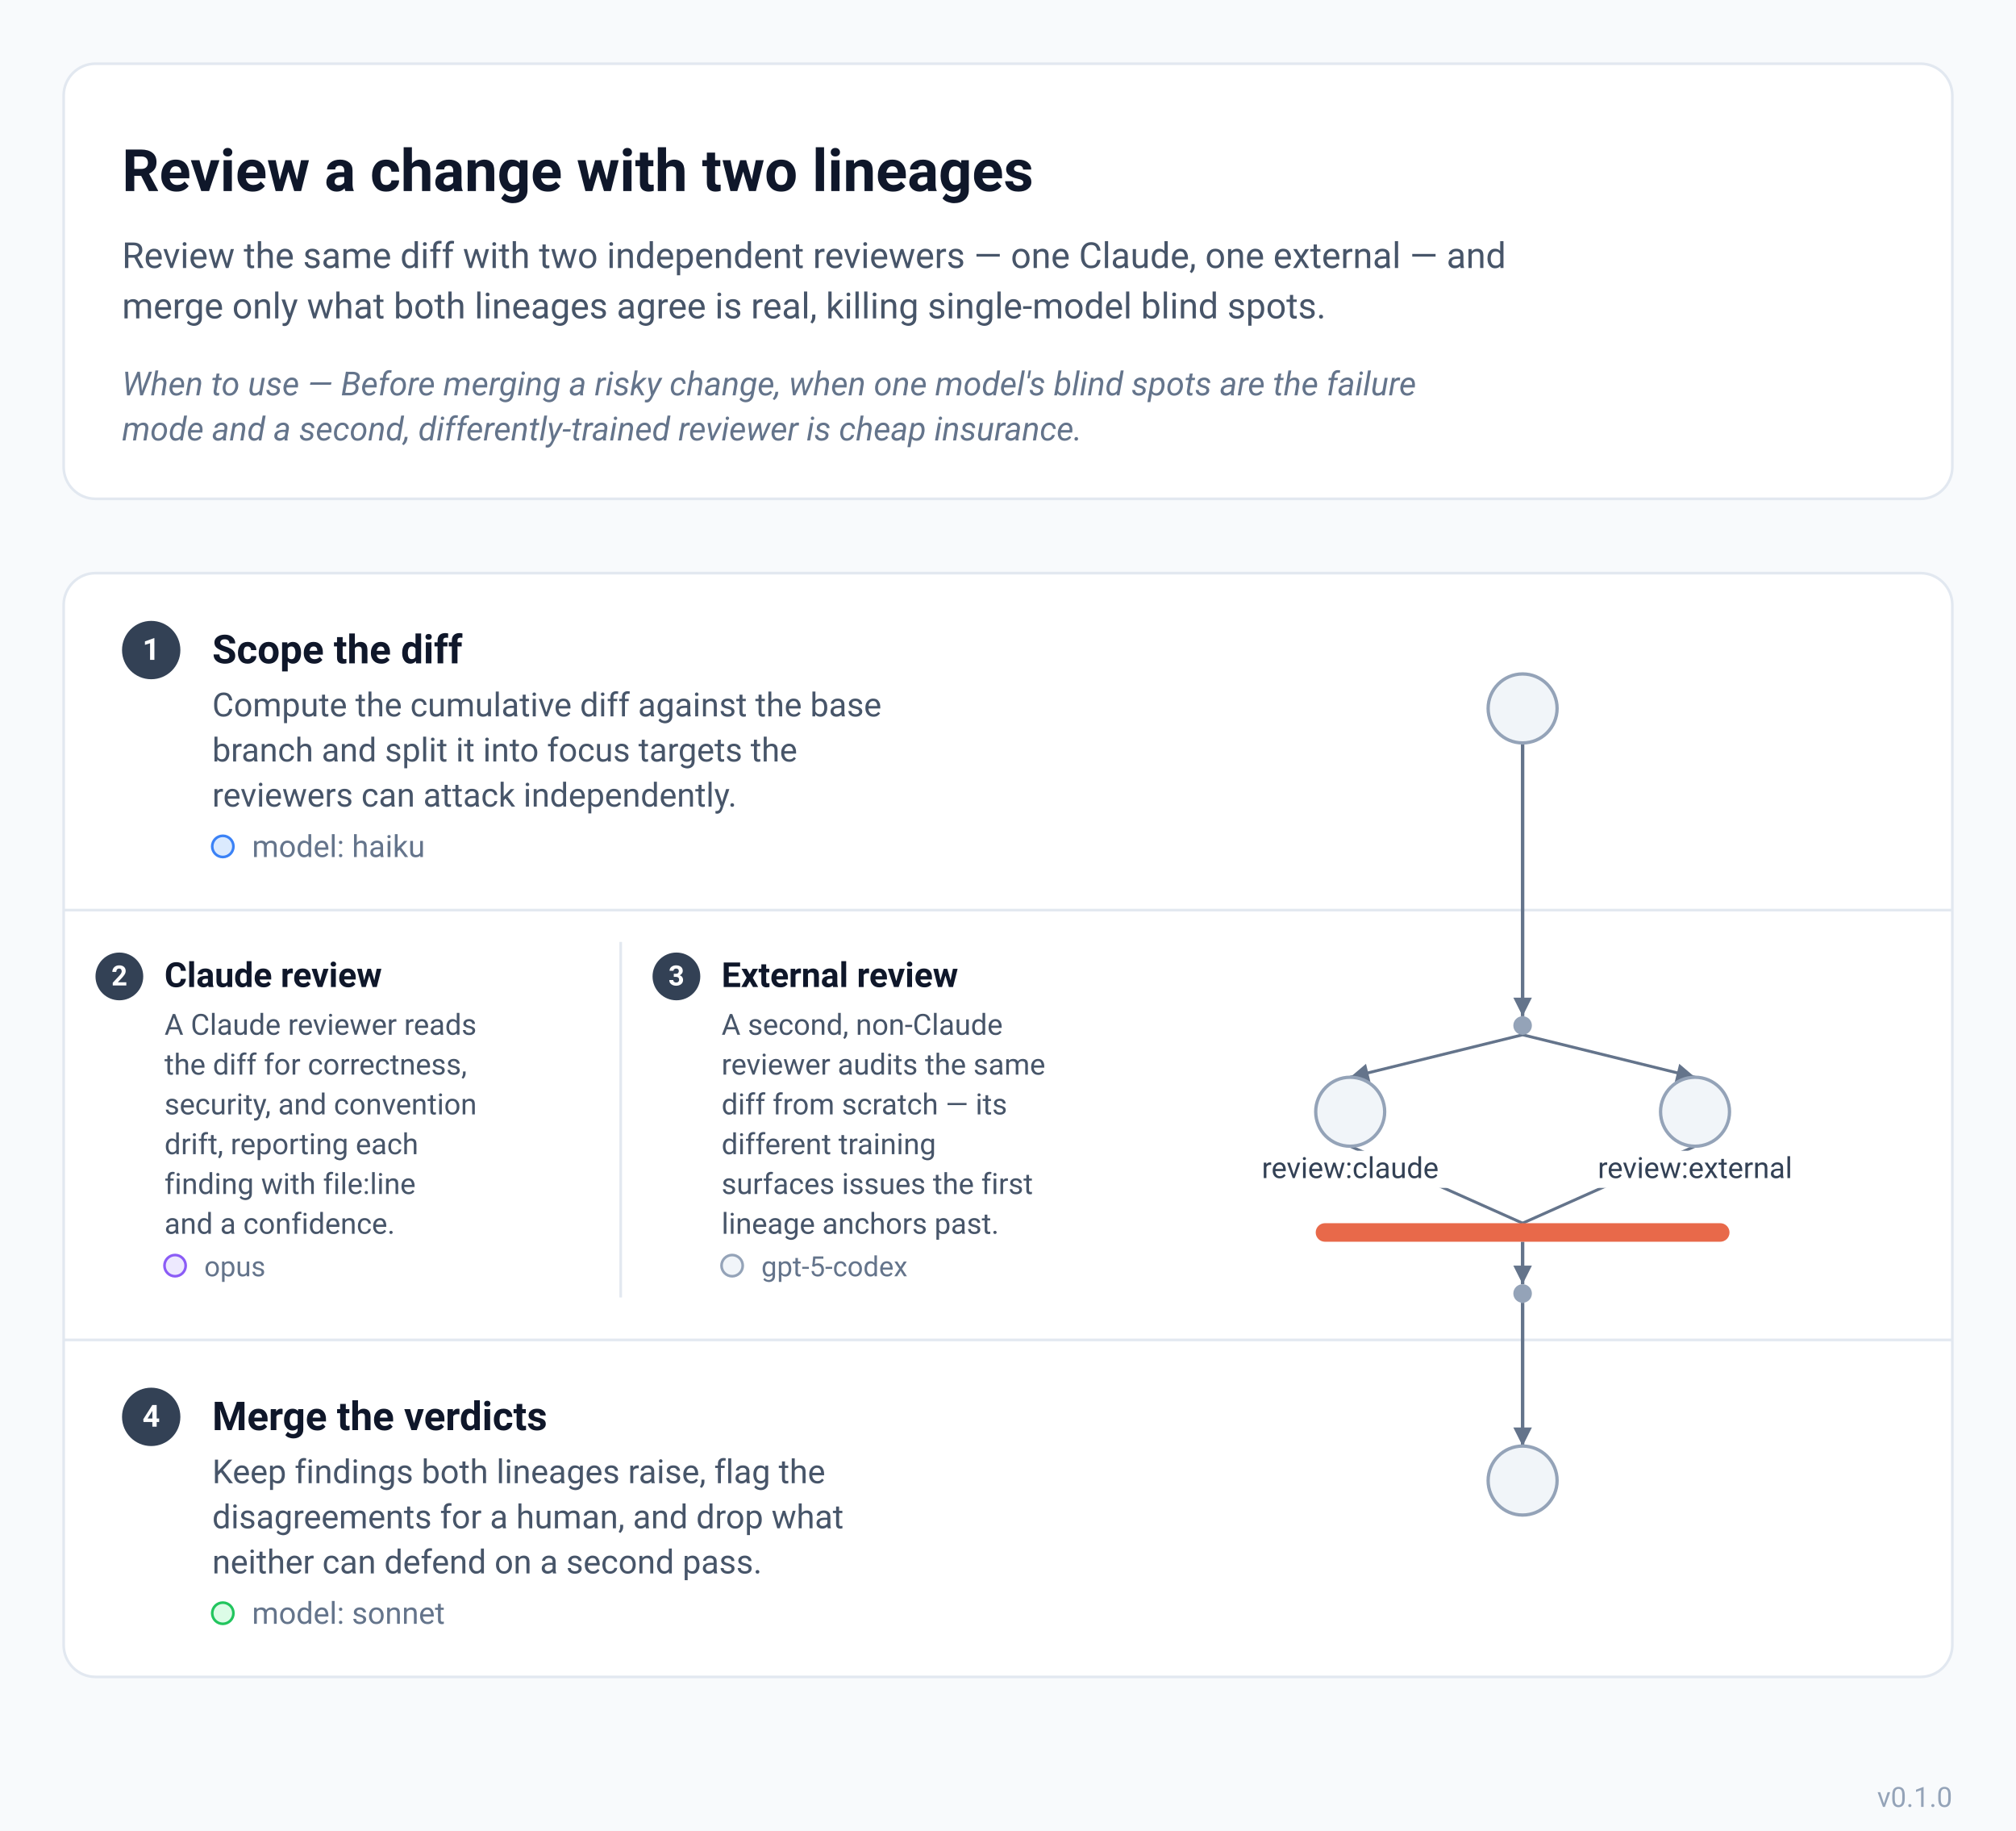
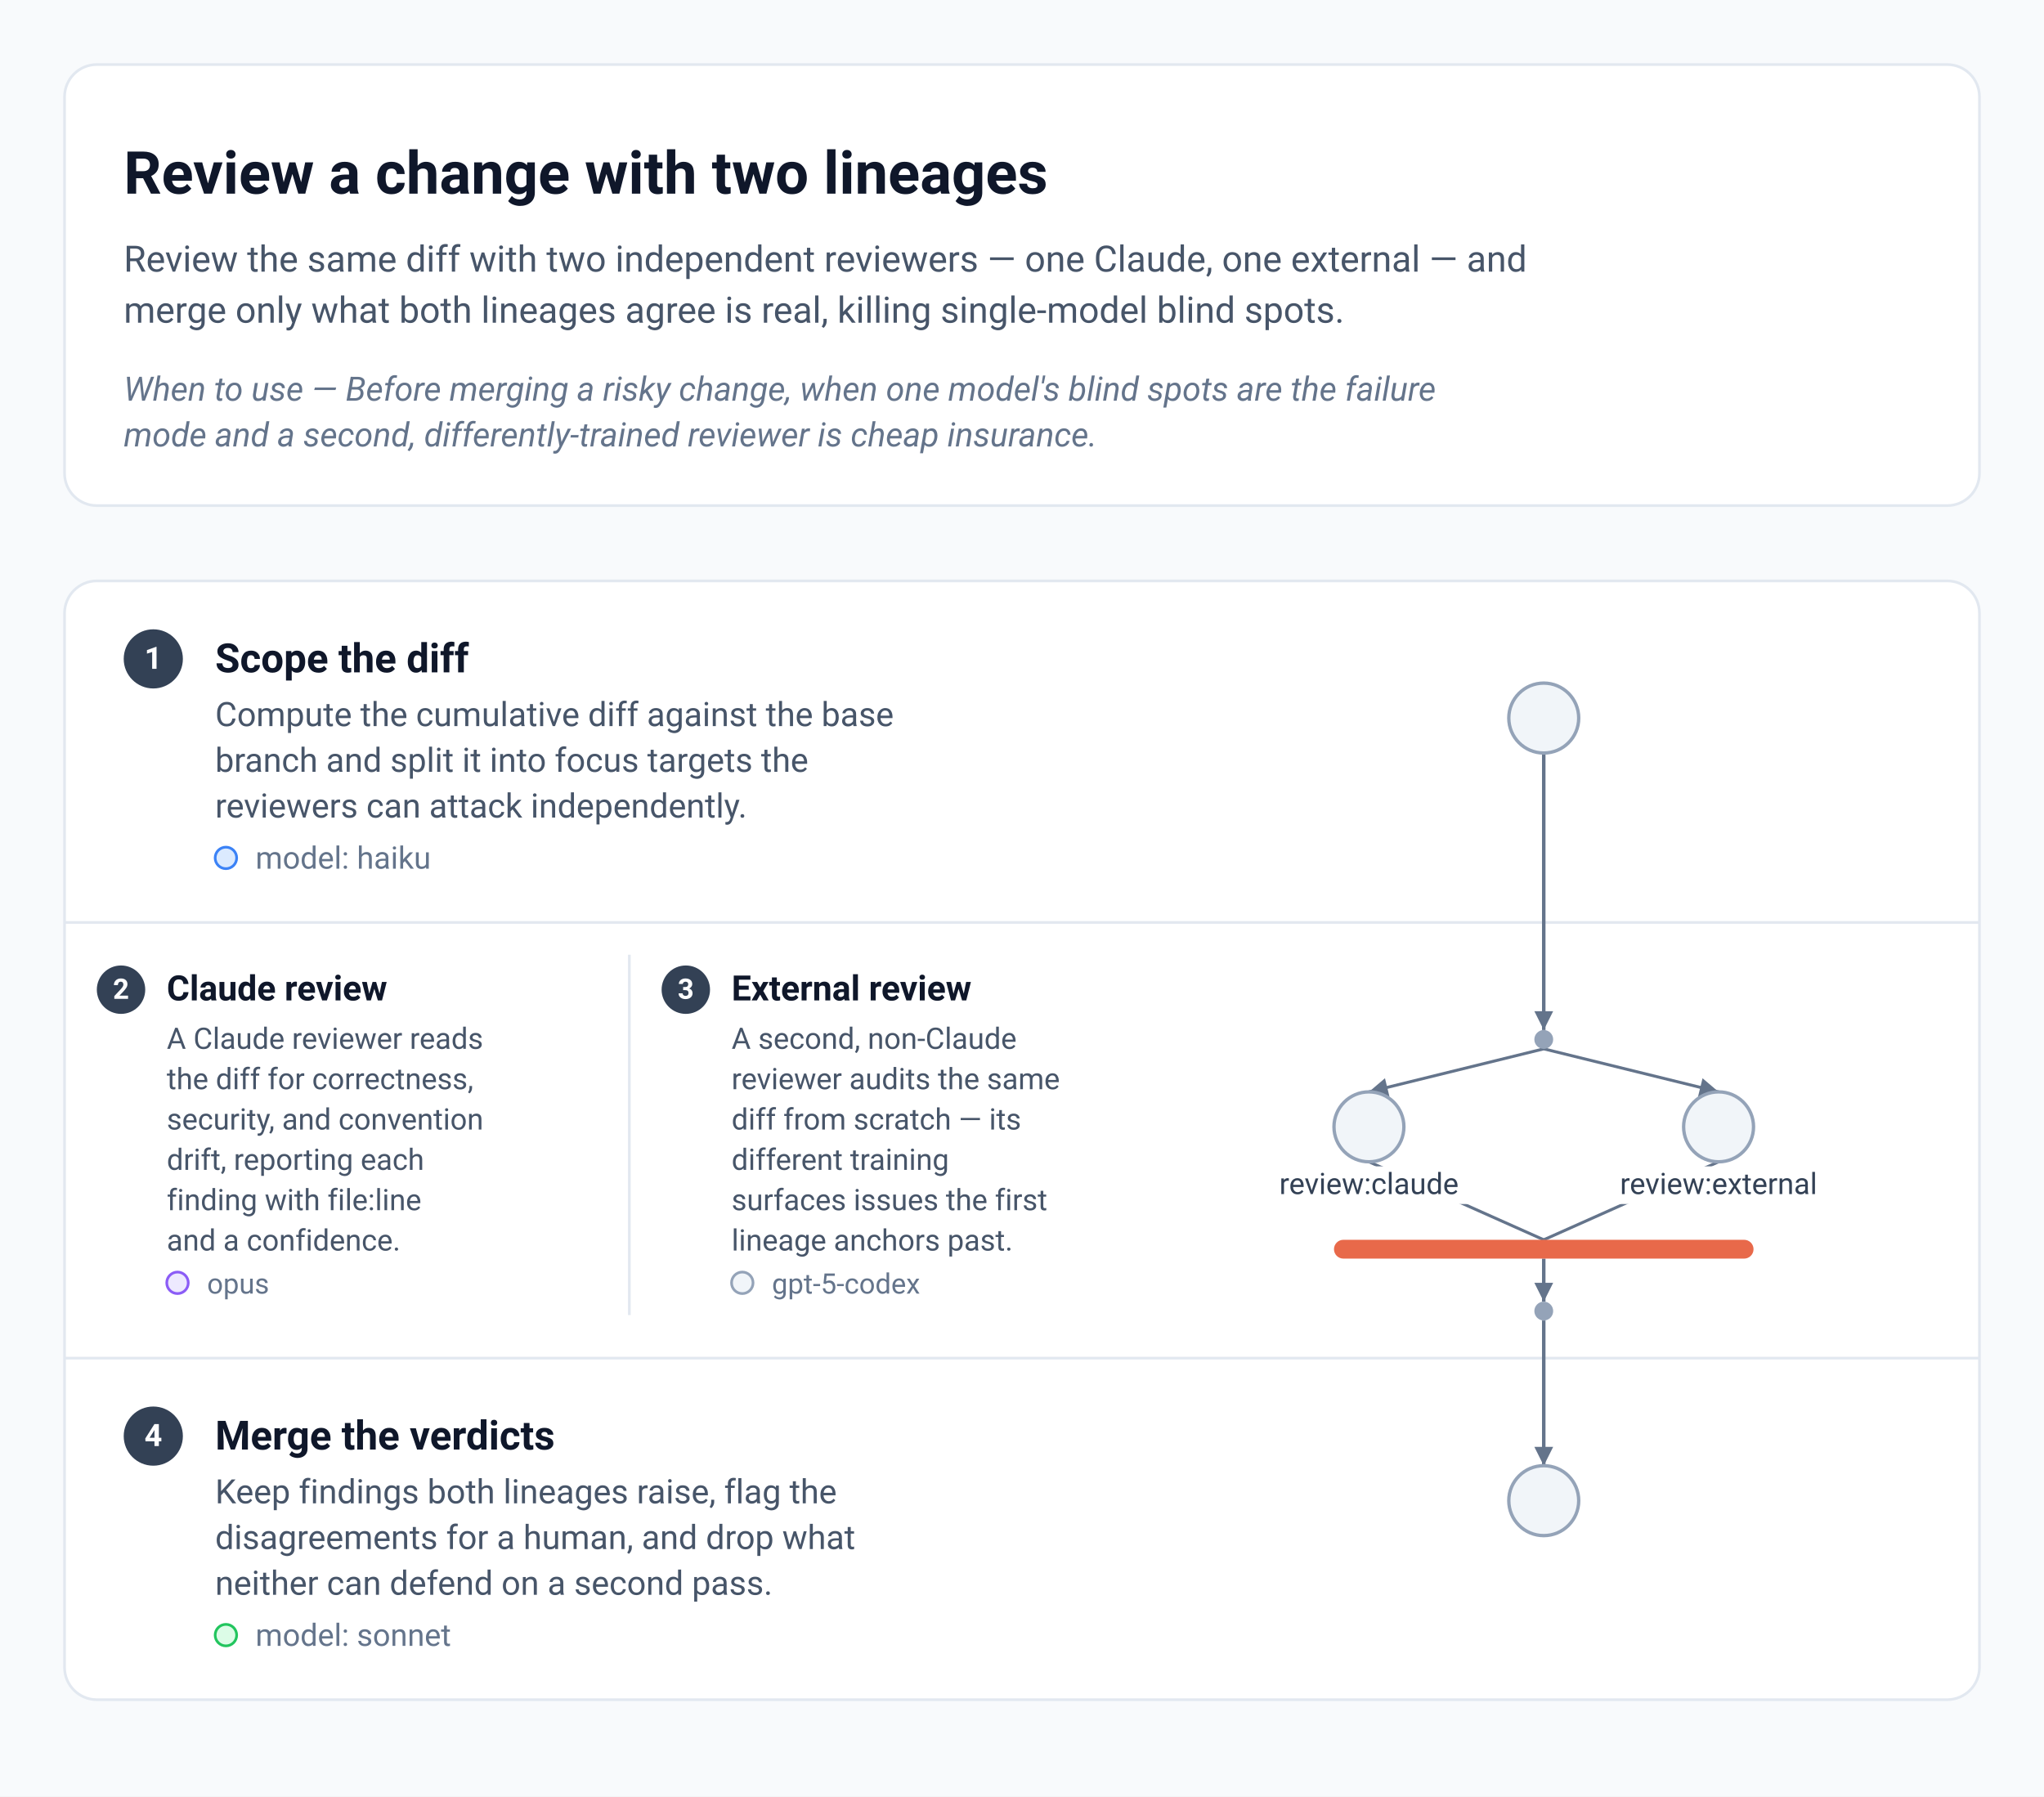
- <svg xmlns="http://www.w3.org/2000/svg" width="760" height="690" viewBox="0 0 760 690" font-family="-apple-system, BlinkMacSystemFont, 'Segoe UI', Roboto, Helvetica, Arial, sans-serif">
-   <rect width="760" height="690" fill="#f8fafc" />
+ <svg xmlns="http://www.w3.org/2000/svg" width="760" height="668" viewBox="0 0 760 668" font-family="-apple-system, BlinkMacSystemFont, 'Segoe UI', Roboto, Helvetica, Arial, sans-serif">
+   <rect width="760" height="668" fill="#f8fafc" />
  <g transform="translate(0 24)">
    <g class="header-card">
      <rect x="24" y="0" width="712" height="164" rx="12" fill="#ffffff" stroke="#e2e8f0" stroke-width="1" />
      <text x="46" y="48" font-size="22" fill="#0f172a" font-weight="700">Review a change with two lineages</text>
      <text x="46" y="77" font-size="13.5" fill="#475569">Review the same diff with two independent reviewers — one Claude, one external — and</text>
      <text x="46" y="96" font-size="13.5" fill="#475569">merge only what both lineages agree is real, killing single-model blind spots.</text>
      <text x="46" y="125" font-size="12.5" fill="#64748b" font-style="italic">When to use — Before merging a risky change, when one model's blind spots are the failure</text>
      <text x="46" y="142" font-size="12.5" fill="#64748b" font-style="italic">mode and a second, differently-trained reviewer is cheap insurance.</text>
    </g>
  </g>
  <g transform="translate(0 204)">
    <rect x="24" y="12" width="712" height="416" rx="12" fill="#ffffff" stroke="#e2e8f0" stroke-width="1" />
    <g class="swimlane" />
    <g class="swimlane">
      <line x1="24" y1="139" x2="736" y2="139" stroke="#e2e8f0" stroke-width="1" />
    </g>
    <g class="swimlane">
      <line x1="24" y1="301" x2="736" y2="301" stroke="#e2e8f0" stroke-width="1" />
    </g>
    <g transform="translate(0 12)">
      <g class="lane-label">
        <circle cx="57" cy="29" r="11" fill="#334155" />
        <text x="57" y="32.7" font-size="11.5" fill="#ffffff" font-weight="700" text-anchor="middle">1</text>
        <text x="80" y="34" font-size="15" fill="#0f172a" font-weight="700">Scope the diff</text>
        <text x="80" y="54" font-size="12.5" fill="#475569">Compute the cumulative diff against the base</text>
        <text x="80" y="71" font-size="12.5" fill="#475569">branch and split it into focus targets the</text>
        <text x="80" y="88" font-size="12.5" fill="#475569">reviewers can attack independently.</text>
        <circle cx="84" cy="103" r="4" fill="#dbeafe" stroke="#3b82f6" stroke-width="1" />
        <text x="95" y="107" font-size="11.5" fill="#64748b">model: haiku</text>
      </g>
    </g>
    <g transform="translate(0 139)">
      <line x1="234" y1="12" x2="234" y2="146" stroke="#e2e8f0" stroke-width="1" />
      <g class="lane-label">
        <circle cx="45" cy="25" r="9" fill="#334155" />
        <text x="45" y="28.4" font-size="10.5" fill="#ffffff" font-weight="700" text-anchor="middle">2</text>
        <text x="62" y="29" font-size="13" fill="#0f172a" font-weight="700">Claude review</text>
        <text x="62" y="47" font-size="11" fill="#475569">A Claude reviewer reads</text>
        <text x="62" y="62" font-size="11" fill="#475569">the diff for correctness,</text>
        <text x="62" y="77" font-size="11" fill="#475569">security, and convention</text>
        <text x="62" y="92" font-size="11" fill="#475569">drift, reporting each</text>
        <text x="62" y="107" font-size="11" fill="#475569">finding with file:line</text>
        <text x="62" y="122" font-size="11" fill="#475569">and a confidence.</text>
        <circle cx="66" cy="134" r="4" fill="#ede9fe" stroke="#8b5cf6" stroke-width="1" />
        <g>
          <text x="77" y="138" font-size="10.5" fill="#64748b">opus</text>
        </g>
      </g>
      <g class="lane-label">
        <circle cx="255" cy="25" r="9" fill="#334155" />
        <text x="255" y="28.4" font-size="10.5" fill="#ffffff" font-weight="700" text-anchor="middle">3</text>
        <text x="272" y="29" font-size="13" fill="#0f172a" font-weight="700">External review</text>
        <text x="272" y="47" font-size="11" fill="#475569">A second, non-Claude</text>
        <text x="272" y="62" font-size="11" fill="#475569">reviewer audits the same</text>
        <text x="272" y="77" font-size="11" fill="#475569">diff from scratch — its</text>
        <text x="272" y="92" font-size="11" fill="#475569">different training</text>
        <text x="272" y="107" font-size="11" fill="#475569">surfaces issues the first</text>
        <text x="272" y="122" font-size="11" fill="#475569">lineage anchors past.</text>
        <circle cx="276" cy="134" r="4" fill="#f1f5f9" stroke="#94a3b8" stroke-width="1" />
        <g>
          <text x="287" y="138" font-size="10.5" fill="#64748b">gpt-5-codex</text>
        </g>
      </g>
    </g>
    <g transform="translate(0 301)">
      <g class="lane-label">
        <circle cx="57" cy="29" r="11" fill="#334155" />
        <text x="57" y="32.7" font-size="11.5" fill="#ffffff" font-weight="700" text-anchor="middle">4</text>
        <text x="80" y="34" font-size="15" fill="#0f172a" font-weight="700">Merge the verdicts</text>
        <text x="80" y="54" font-size="12.5" fill="#475569">Keep findings both lineages raise, flag the</text>
        <text x="80" y="71" font-size="12.5" fill="#475569">disagreements for a human, and drop what</text>
        <text x="80" y="88" font-size="12.5" fill="#475569">neither can defend on a second pass.</text>
        <circle cx="84" cy="103" r="4" fill="#dcfce7" stroke="#22c55e" stroke-width="1" />
        <text x="95" y="107" font-size="11.5" fill="#64748b">model: sonnet</text>
      </g>
    </g>
    <g class="topology" transform="translate(270 0)">
      <g class="edge">
        <path d="M 304 186 L 239 202" fill="none" stroke="#64748b" stroke-width="1.1" />
        <polygon points="239,202 244.96,196.93 246.63,203.73" fill="#64748b" />
      </g>
      <g class="edge">
        <path d="M 304 186 L 369 202" fill="none" stroke="#64748b" stroke-width="1.1" />
        <polygon points="369,202 361.37,203.73 363.04,196.93" fill="#64748b" />
      </g>
      <g class="edge">
        <path d="M 239 228 L 304 257" fill="none" stroke="#64748b" stroke-width="1.1" />
      </g>
      <g class="edge">
        <path d="M 369 228 L 304 257" fill="none" stroke="#64748b" stroke-width="1.1" />
      </g>
      <g class="edge">
        <path d="M 304 264 L 304 280" fill="none" stroke="#64748b" stroke-width="1.3" />
        <polygon points="304,280 300.5,273 307.5,273" fill="#64748b" />
      </g>
      <g class="edge">
        <path d="M 304 76 L 304 179" fill="none" stroke="#64748b" stroke-width="1.3" />
        <polygon points="304,179 300.5,172 307.5,172" fill="#64748b" />
      </g>
      <g class="edge">
        <path d="M 304 287 L 304 341" fill="none" stroke="#64748b" stroke-width="1.3" />
        <polygon points="304,341 300.5,334 307.5,334" fill="#64748b" />
      </g>
      <g class="agent-node">
        <circle cx="304" cy="63" r="13" fill="#f1f5f9" stroke="#94a3b8" stroke-width="1.25" />
      </g>
      <circle class="hub" cx="304" cy="182.5" r="3.5" fill="#94a3b8" />
      <g class="agent-node">
        <circle cx="239" cy="215" r="13" fill="#f1f5f9" stroke="#94a3b8" stroke-width="1.25" />
        <rect x="194.53" y="229.7" width="88.94" height="14" fill="#ffffff" />
        <text x="239" y="240" font-size="11" fill="#334155" text-anchor="middle">review:claude</text>
      </g>
      <g class="agent-node">
        <circle cx="369" cy="215" r="13" fill="#f1f5f9" stroke="#94a3b8" stroke-width="1.25" />
        <rect x="318.15" y="229.7" width="101.7" height="14" fill="#ffffff" />
        <text x="369" y="240" font-size="11" fill="#334155" text-anchor="middle">review:external</text>
      </g>
      <rect class="barrier" x="226" y="257" width="156" height="7" rx="3.5" fill="#e8694a" />
      <circle class="hub" cx="304" cy="283.5" r="3.5" fill="#94a3b8" />
      <g class="agent-node">
        <circle cx="304" cy="354" r="13" fill="#f1f5f9" stroke="#94a3b8" stroke-width="1.25" />
      </g>
    </g>
  </g>
-   <g class="provenance">
-     <text x="736" y="681" font-size="10.5" fill="#94a3b8" text-anchor="end">v0.1.0</text>
-   </g>
</svg>
